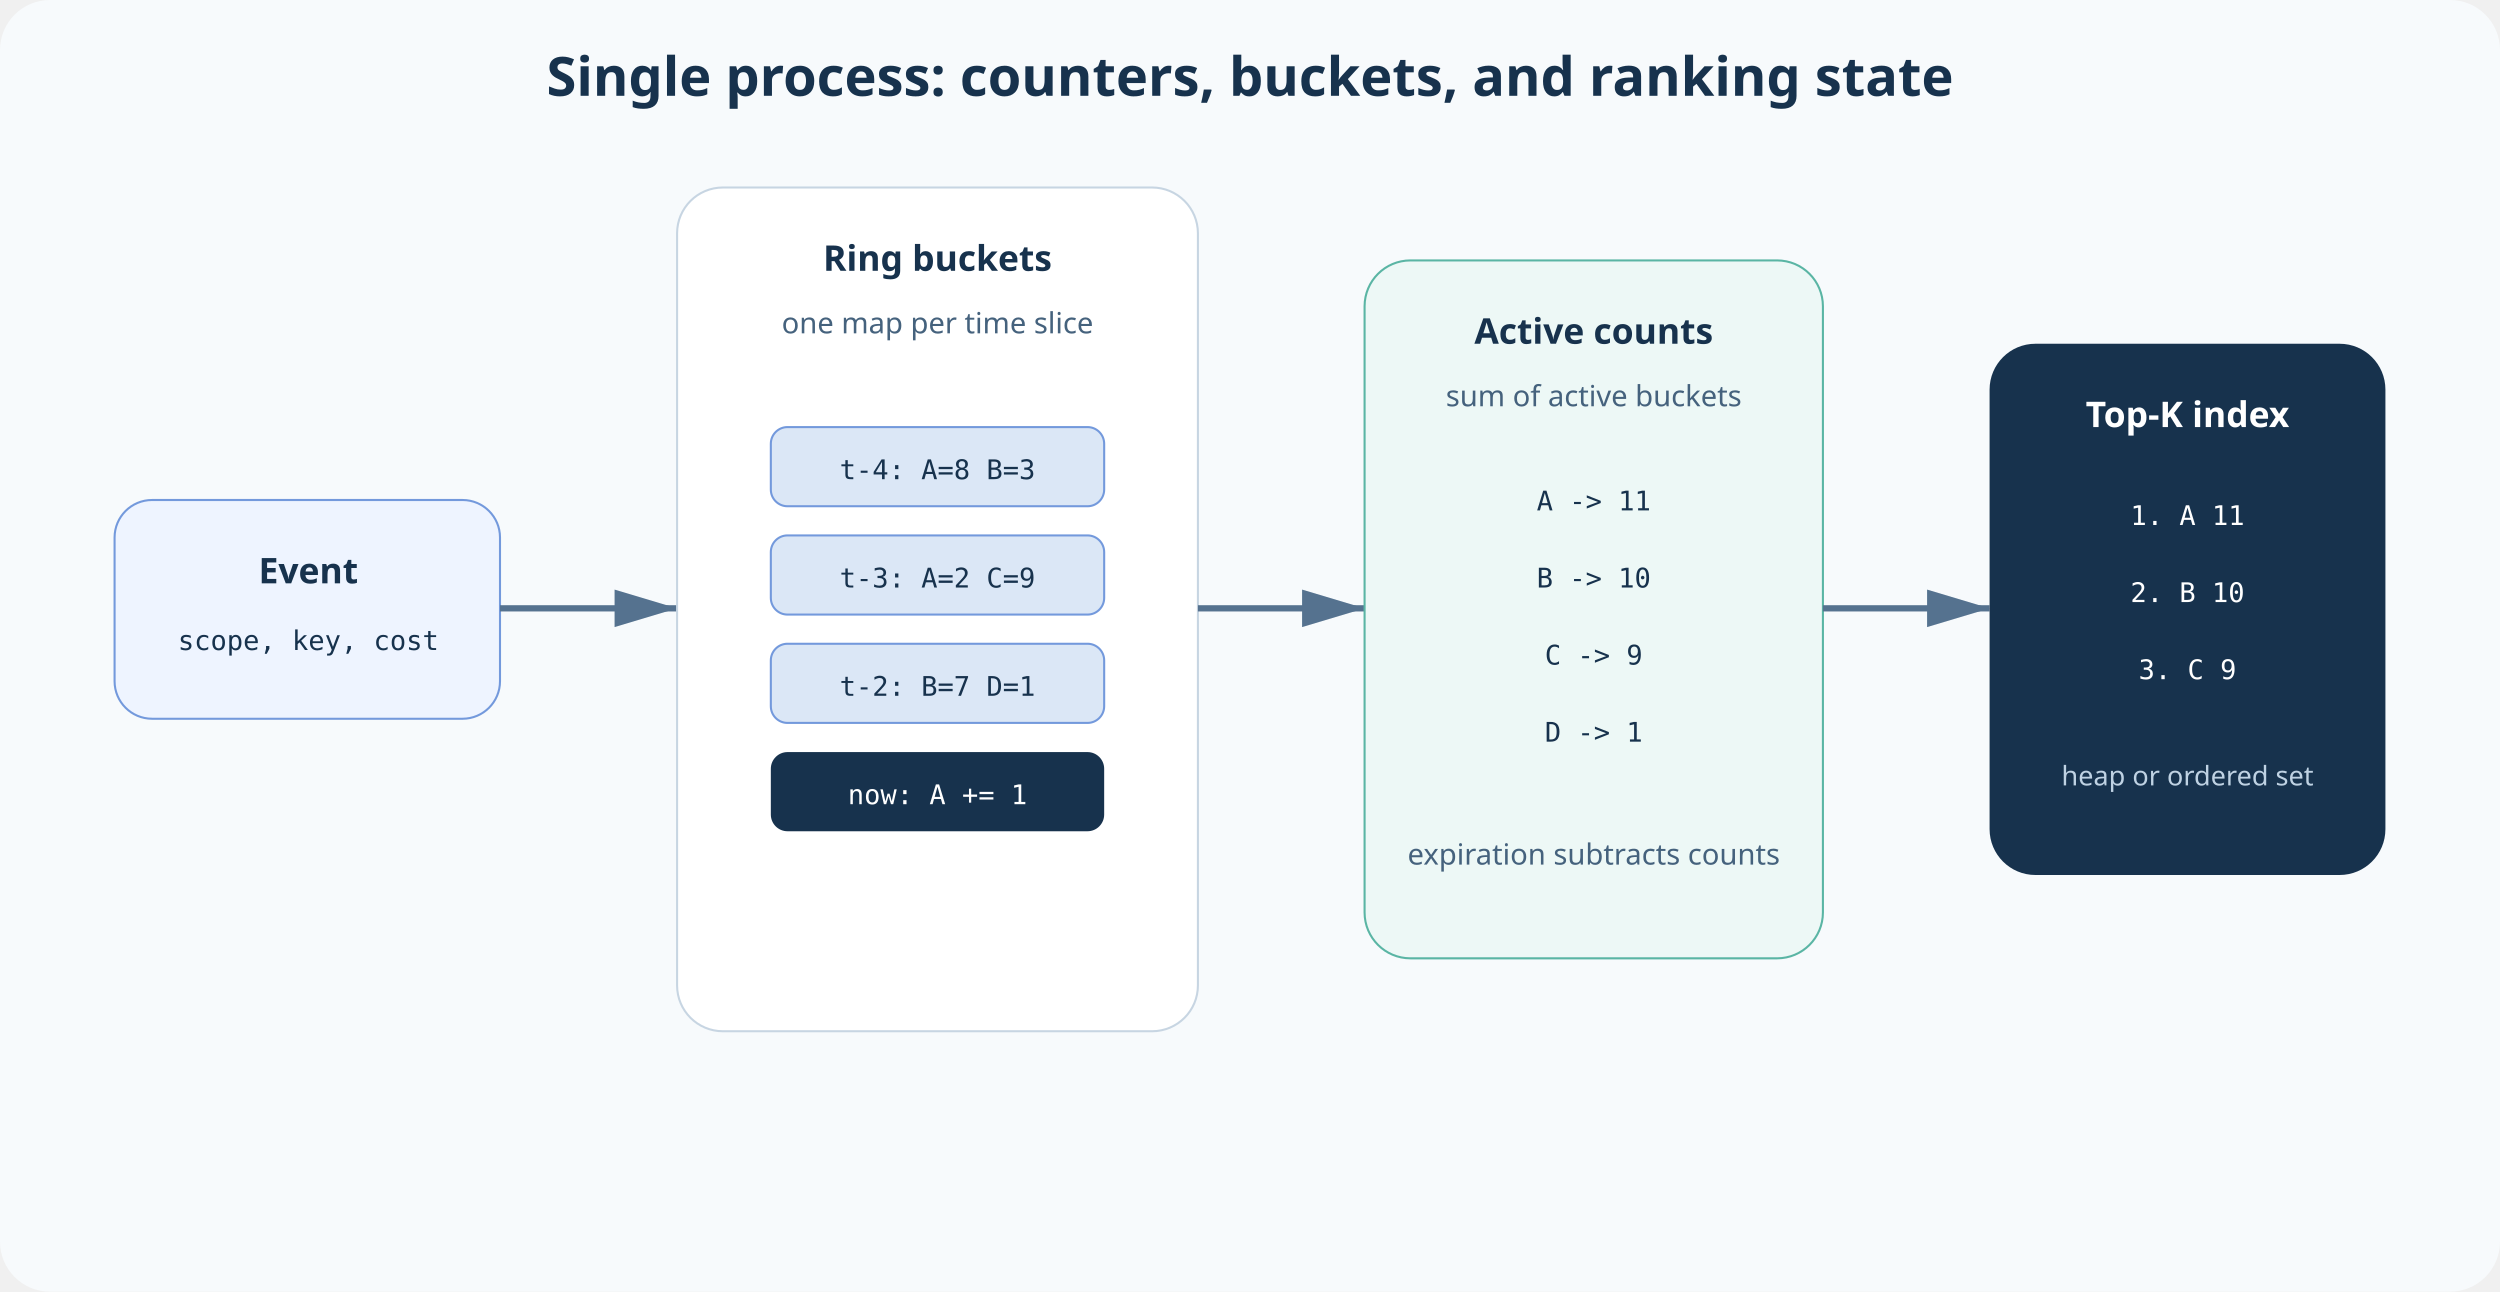
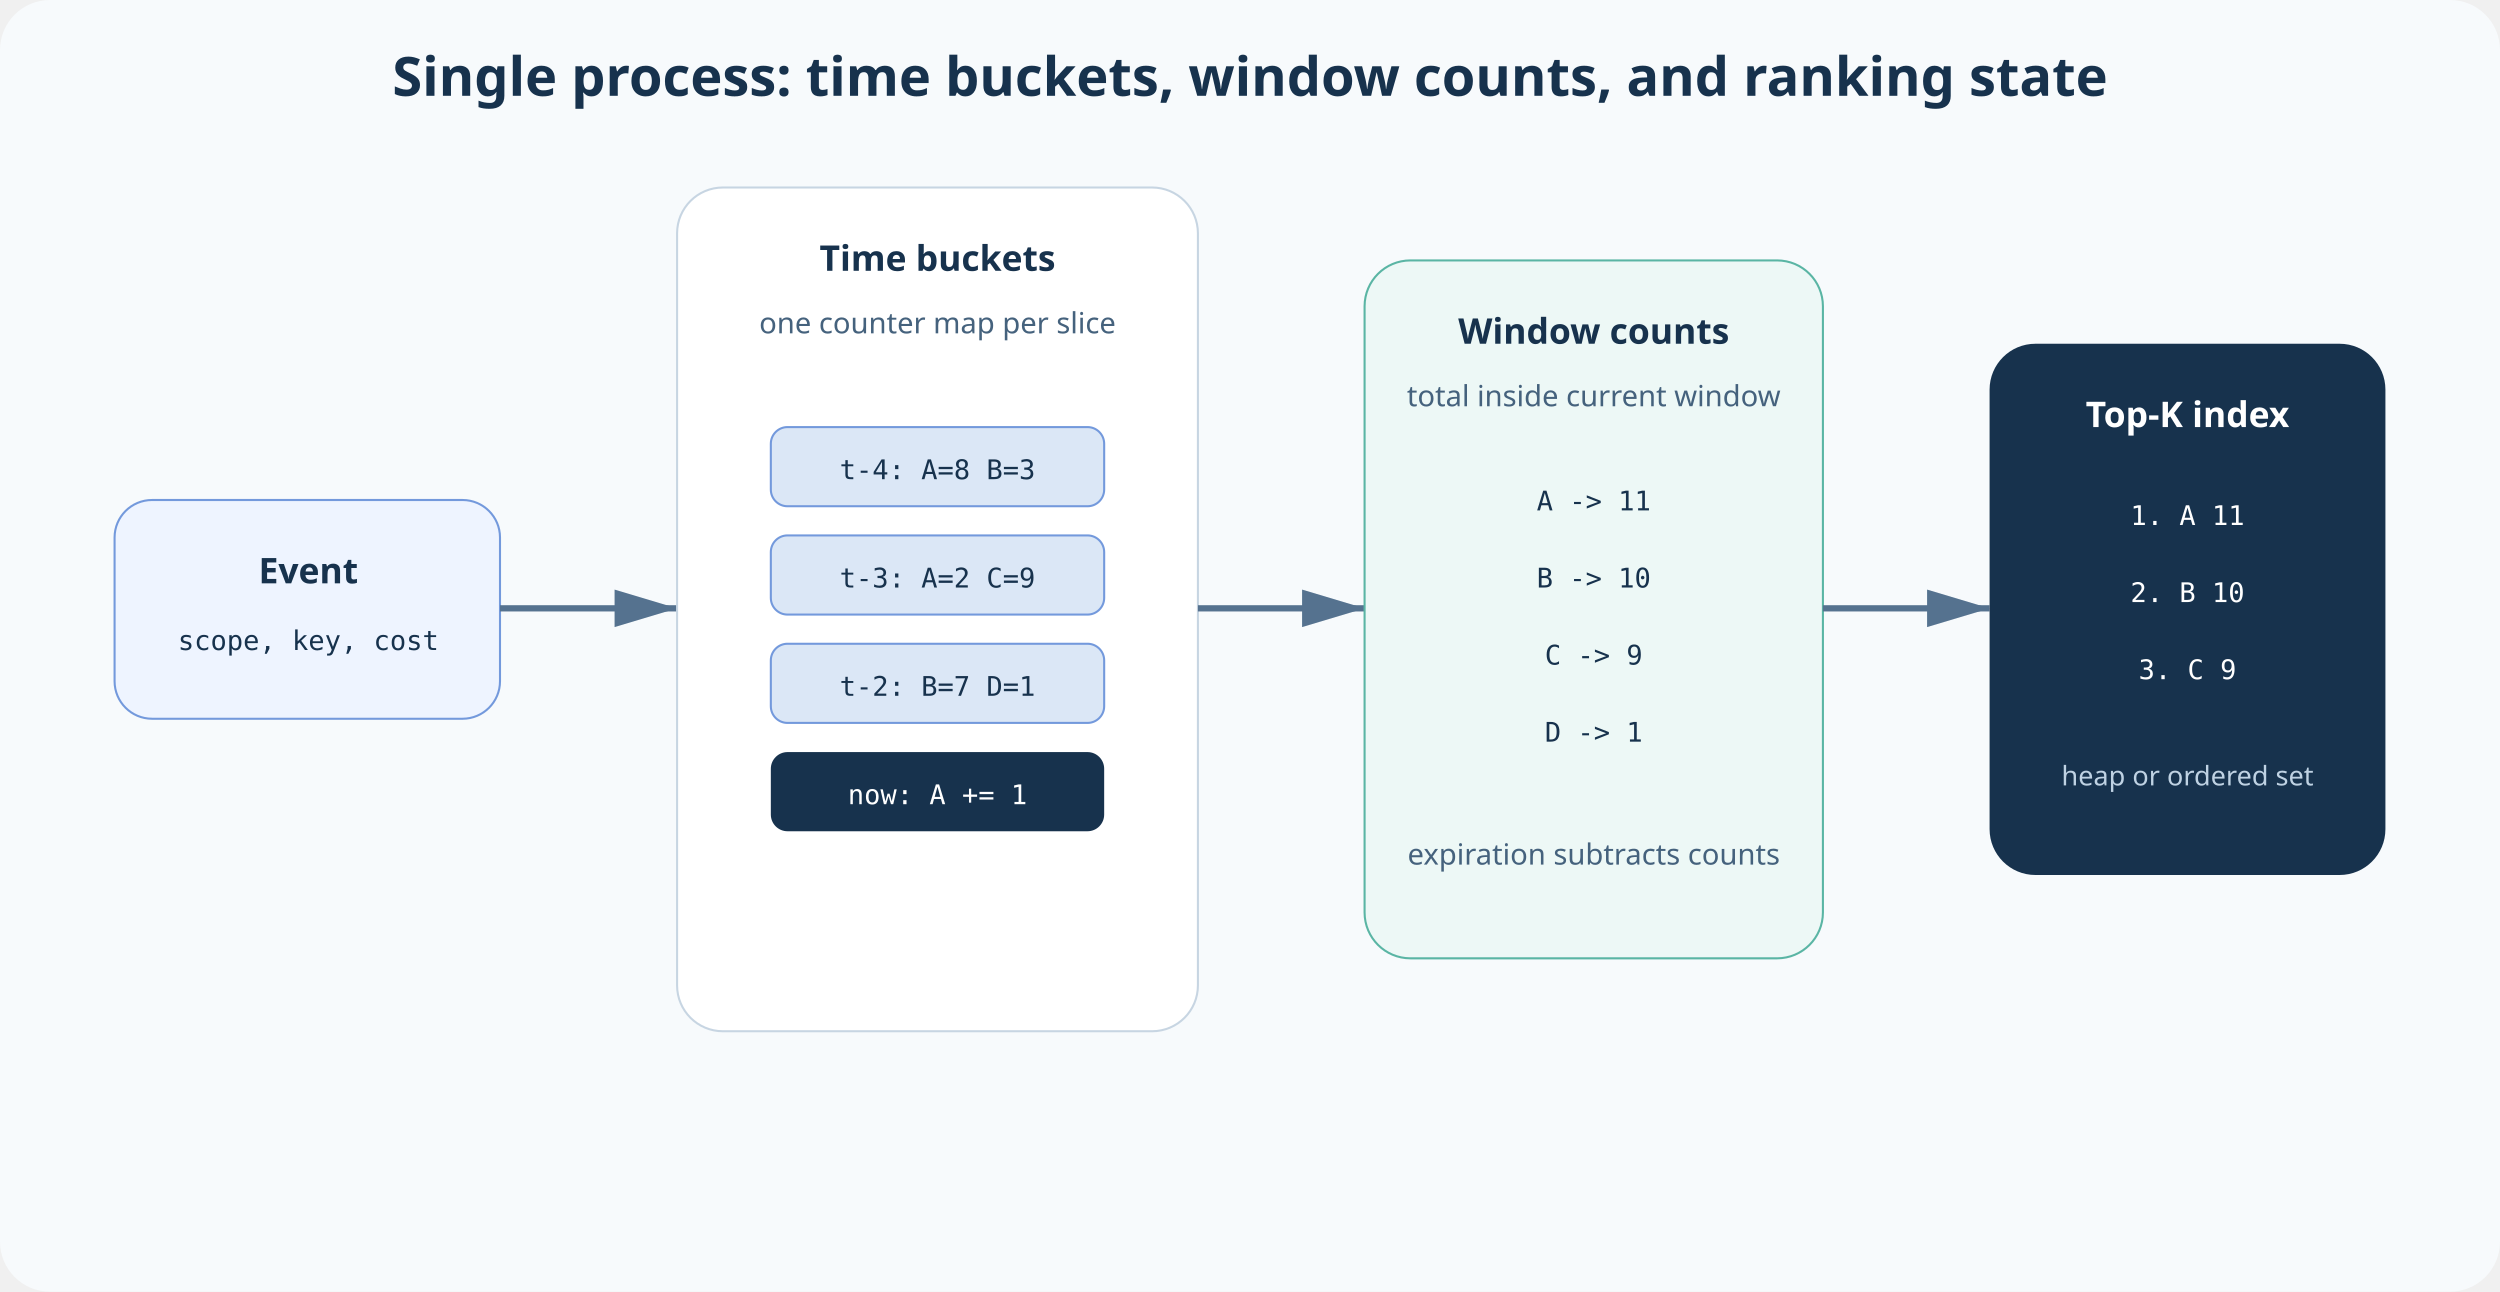
<svg xmlns="http://www.w3.org/2000/svg" width="1200" height="620" role="img">
  <defs>
    <marker id="arrow" markerWidth="12" markerHeight="12" refX="10" refY="3" orient="auto">
      <path d="M0 0L10 3L0 6Z" fill="#55728f" />
    </marker>
  </defs>
  <style>
    .title{font:700 26px sans-serif;fill:#17324d}
    .h{font:700 17px sans-serif;fill:#17324d}
    .b{font:14px sans-serif;fill:#45627d}
    .c{font:13px monospace;fill:#17324d}
    .line{stroke:#55728f;stroke-width:3;fill:none;marker-end:url(#arrow)}
  </style>
  <rect width="1200" height="620" rx="24" fill="#f7fafc" />
-   <text x="600" y="46" text-anchor="middle" class="title">Single process: counters, buckets, and ranking state</text>
+   <text x="600" y="46" text-anchor="middle" class="title">Single process: time buckets, window counts, and ranking state</text>
  <rect x="55" y="240" width="185" height="105" rx="18" fill="#eef4ff" stroke="#7399dc" />
  <text x="148" y="280" text-anchor="middle" class="h">Event</text>
  <text x="148" y="312" text-anchor="middle" class="c">scope, key, cost</text>
  <path d="M240 292H325" class="line" />
  <rect x="325" y="90" width="250" height="405" rx="22" fill="#ffffff" stroke="#c7d5e2" />
-   <text x="450" y="130" text-anchor="middle" class="h">Ring buckets</text>
-   <text x="450" y="160" text-anchor="middle" class="b">one map per time slice</text>
+   <text x="450" y="130" text-anchor="middle" class="h">Time buckets</text>
+   <text x="450" y="160" text-anchor="middle" class="b">one counter map per slice</text>
  <g transform="translate(370 205)">
    <rect x="0" y="0" width="160" height="38" rx="8" fill="#dbe7f6" stroke="#7399dc" />
    <text x="80" y="25" text-anchor="middle" class="c">t-4: A=8 B=3</text>
    <rect x="0" y="52" width="160" height="38" rx="8" fill="#dbe7f6" stroke="#7399dc" />
    <text x="80" y="77" text-anchor="middle" class="c">t-3: A=2 C=9</text>
    <rect x="0" y="104" width="160" height="38" rx="8" fill="#dbe7f6" stroke="#7399dc" />
    <text x="80" y="129" text-anchor="middle" class="c">t-2: B=7 D=1</text>
    <rect x="0" y="156" width="160" height="38" rx="8" fill="#17324d" />
    <text x="80" y="181" text-anchor="middle" font-family="monospace" font-size="13" fill="#fff">now: A += 1</text>
  </g>
  <path d="M575 292H655" class="line" />
  <rect x="655" y="125" width="220" height="335" rx="22" fill="#edf8f6" stroke="#5ab5a4" />
-   <text x="765" y="165" text-anchor="middle" class="h">Active counts</text>
-   <text x="765" y="195" text-anchor="middle" class="b">sum of active buckets</text>
+   <text x="765" y="165" text-anchor="middle" class="h">Window counts</text>
+   <text x="765" y="195" text-anchor="middle" class="b">total inside current window</text>
  <text x="765" y="245" text-anchor="middle" class="c">A -&gt; 11</text>
  <text x="765" y="282" text-anchor="middle" class="c">B -&gt; 10</text>
  <text x="765" y="319" text-anchor="middle" class="c">C -&gt; 9</text>
  <text x="765" y="356" text-anchor="middle" class="c">D -&gt; 1</text>
  <text x="765" y="415" text-anchor="middle" class="b">expiration subtracts counts</text>
  <path d="M875 292H955" class="line" />
  <rect x="955" y="165" width="190" height="255" rx="22" fill="#17324d" />
  <text x="1050" y="205" text-anchor="middle" font-family="sans-serif" font-size="17" font-weight="700" fill="#fff">Top-K index</text>
  <text x="1050" y="252" text-anchor="middle" font-family="monospace" font-size="13" fill="#fff">1. A 11</text>
  <text x="1050" y="289" text-anchor="middle" font-family="monospace" font-size="13" fill="#fff">2. B 10</text>
  <text x="1050" y="326" text-anchor="middle" font-family="monospace" font-size="13" fill="#fff">3. C 9</text>
  <text x="1050" y="377" text-anchor="middle" font-family="sans-serif" font-size="13" fill="#bfd2e3">heap or ordered set</text>
</svg>
